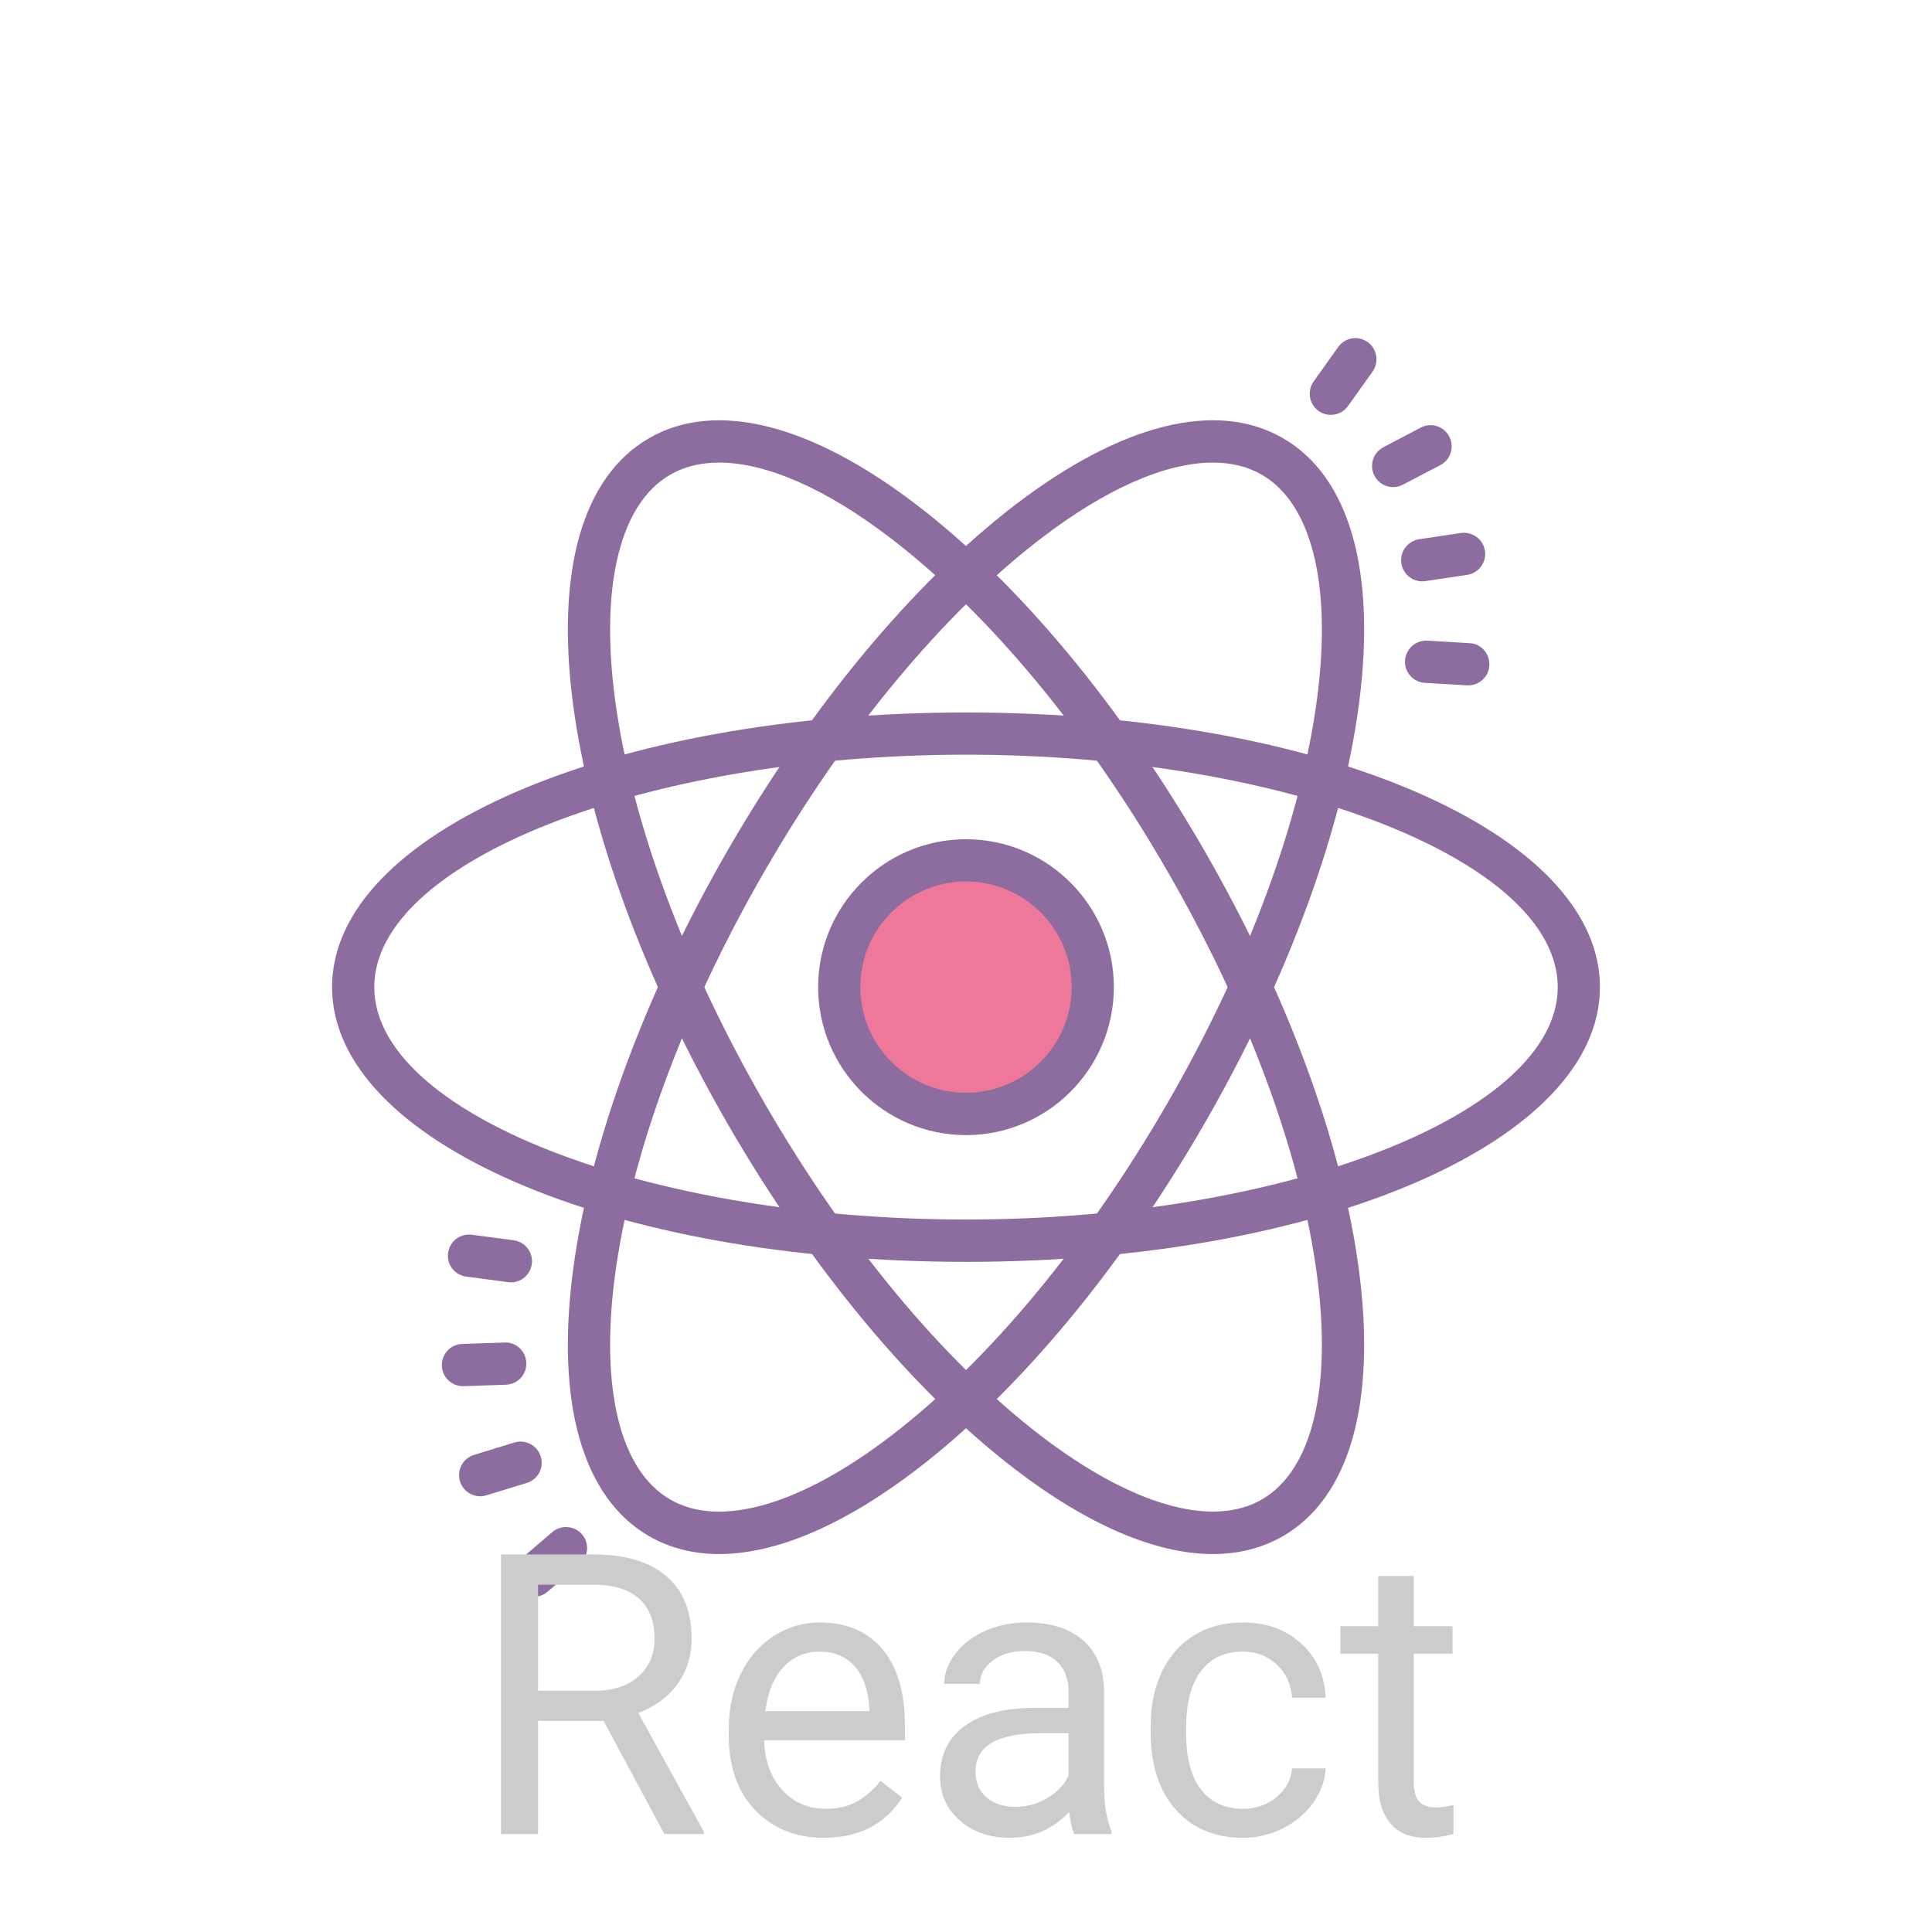
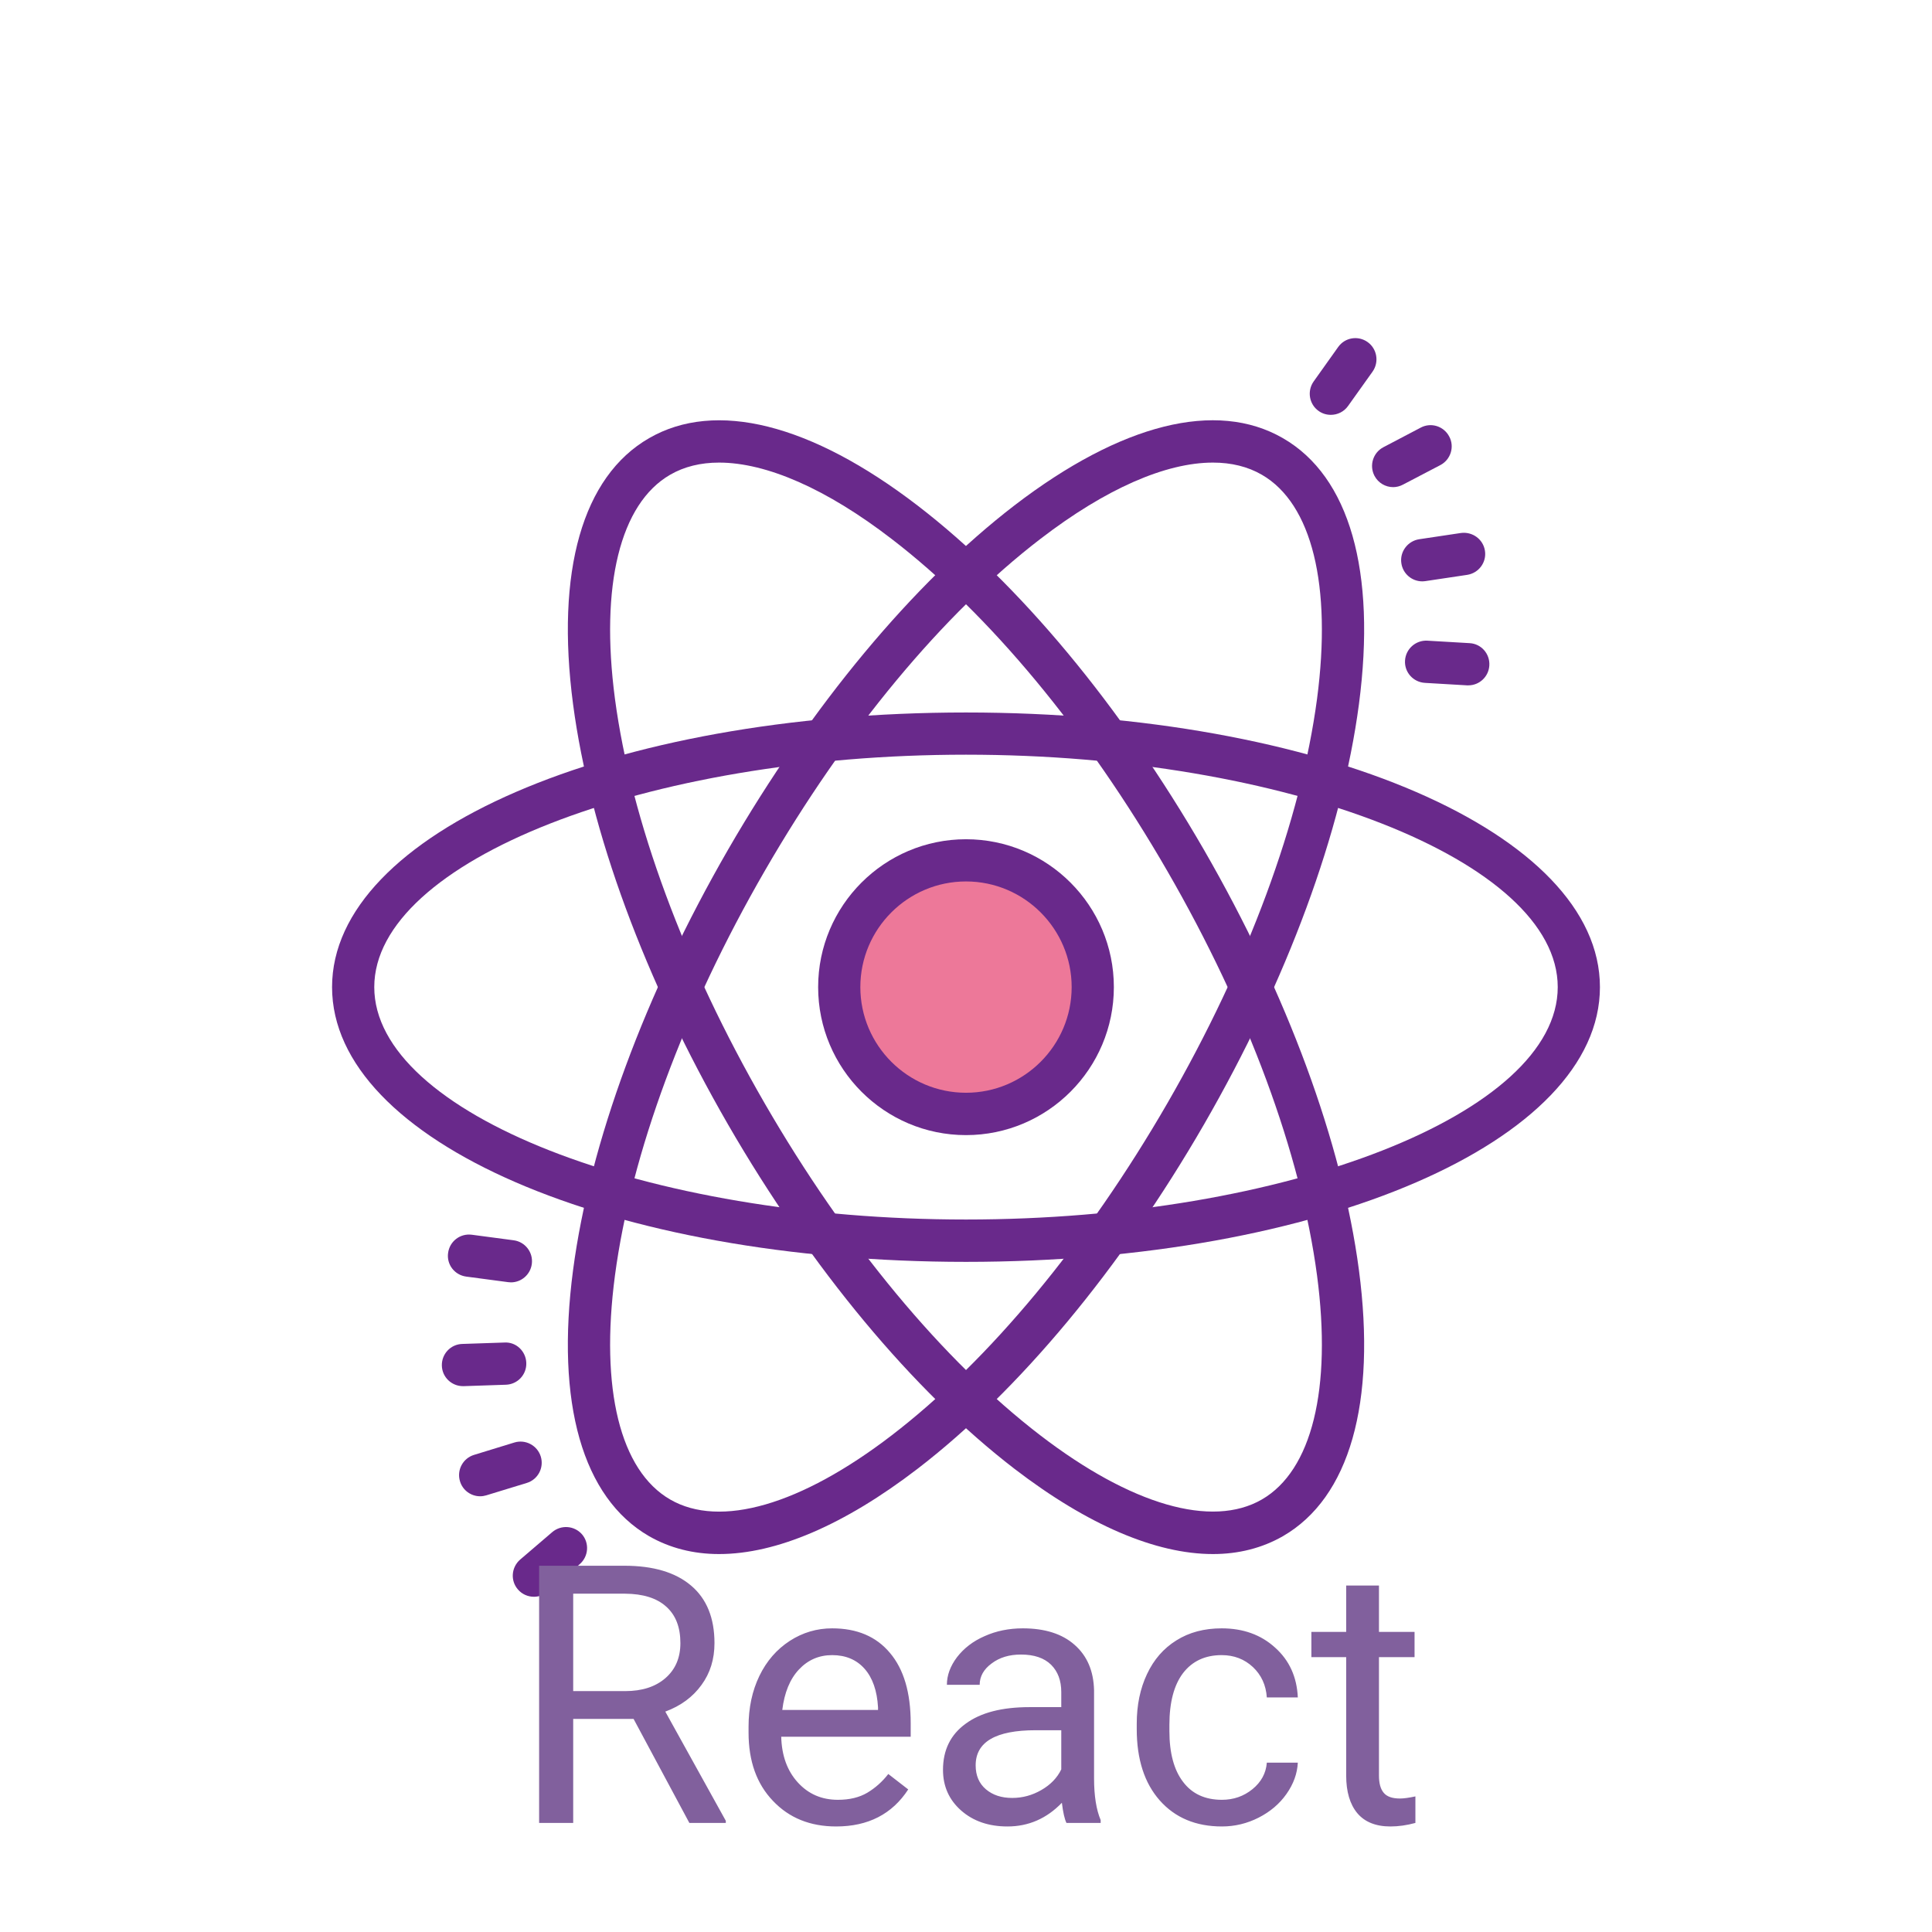
<svg xmlns="http://www.w3.org/2000/svg" width="64pt" height="64pt" viewBox="0 0 64 64" version="1.1">
-   <g id="surface4606319">
+   <g id="surface4665570">
    <path style=" stroke:none;fill-rule:nonzero;fill:rgb(92.941%,47.059%,60%);fill-opacity:1;" d="M 36.199 32.699 C 36.199 35.02 34.32 36.898 32 36.898 C 29.68 36.898 27.801 35.02 27.801 32.699 C 27.801 30.379 29.68 28.5 32 28.5 C 34.32 28.5 36.199 30.379 36.199 32.699 Z M 36.199 32.699 " />
-     <path style=" stroke:none;fill-rule:nonzero;fill:rgb(55.294%,42.353%,62.353%);fill-opacity:1;" d="M 32 37.602 C 29.297 37.602 27.102 35.402 27.102 32.699 C 27.102 30 29.297 27.801 32 27.801 C 34.703 27.801 36.898 30 36.898 32.699 C 36.898 35.402 34.703 37.602 32 37.602 Z M 32 29.199 C 30.07 29.199 28.5 30.77 28.5 32.699 C 28.5 34.629 30.07 36.199 32 36.199 C 33.93 36.199 35.5 34.629 35.5 32.699 C 35.5 30.77 33.93 29.199 32 29.199 Z M 32 29.199 " />
-     <path style=" stroke:none;fill-rule:nonzero;fill:rgb(55.294%,42.353%,62.353%);fill-opacity:1;" d="M 32 41.801 C 20.223 41.801 11 37.805 11 32.699 C 11 27.598 20.223 23.602 32 23.602 C 43.777 23.602 53 27.598 53 32.699 C 53 37.805 43.777 41.801 32 41.801 Z M 32 25 C 21.375 25 12.398 28.527 12.398 32.699 C 12.398 36.875 21.375 40.398 32 40.398 C 42.625 40.398 51.602 36.875 51.602 32.699 C 51.602 28.527 42.625 25 32 25 Z M 32 25 " />
-     <path style=" stroke:none;fill-rule:nonzero;fill:rgb(55.294%,42.353%,62.353%);fill-opacity:1;" d="M 23.82 51.48 C 22.965 51.48 22.188 51.281 21.5 50.887 C 19.297 49.613 18.402 46.48 18.984 42.07 C 19.539 37.867 21.363 32.922 24.117 28.148 C 26.875 23.375 30.246 19.324 33.605 16.742 C 37.141 14.031 40.297 13.242 42.5 14.516 C 44.703 15.785 45.598 18.918 45.016 23.332 C 44.461 27.535 42.637 32.477 39.883 37.25 C 37.125 42.023 33.754 46.074 30.395 48.656 C 27.961 50.523 25.711 51.48 23.82 51.48 Z M 40.18 15.324 C 38.613 15.324 36.625 16.191 34.461 17.855 C 31.238 20.328 28 24.23 25.332 28.852 C 22.664 33.469 20.906 38.227 20.371 42.254 C 19.875 46.012 20.543 48.715 22.199 49.672 C 23.855 50.633 26.531 49.855 29.539 47.547 C 32.762 45.074 36 41.168 38.668 36.551 C 41.336 31.93 43.094 27.172 43.629 23.148 C 44.125 19.387 43.457 16.684 41.801 15.727 C 41.336 15.457 40.789 15.324 40.18 15.324 Z M 40.18 15.324 " />
-     <path style=" stroke:none;fill-rule:nonzero;fill:rgb(55.294%,42.353%,62.353%);fill-opacity:1;" d="M 40.18 51.48 C 38.293 51.48 36.039 50.523 33.605 48.656 C 30.246 46.074 26.875 42.023 24.117 37.25 C 21.363 32.477 19.539 27.535 18.984 23.332 C 18.402 18.918 19.297 15.785 21.5 14.516 C 23.703 13.242 26.863 14.035 30.395 16.746 C 33.754 19.324 37.125 23.379 39.883 28.152 C 42.637 32.926 44.461 37.867 45.016 42.07 C 45.598 46.48 44.703 49.613 42.5 50.887 C 41.812 51.281 41.031 51.48 40.18 51.48 Z M 23.82 15.324 C 23.211 15.324 22.664 15.457 22.199 15.727 C 20.543 16.684 19.875 19.387 20.371 23.148 C 20.906 27.172 22.664 31.934 25.332 36.551 C 28 41.168 31.238 45.074 34.461 47.547 C 37.469 49.855 40.145 50.629 41.801 49.672 C 43.457 48.715 44.125 46.012 43.629 42.254 C 43.094 38.227 41.336 33.469 38.668 28.852 C 36 24.23 32.762 20.328 29.539 17.855 C 27.379 16.191 25.387 15.324 23.82 15.324 Z M 23.82 15.324 " />
-     <path style=" stroke:none;fill-rule:nonzero;fill:rgb(55.294%,42.353%,62.353%);fill-opacity:1;" d="M 16.926 42.48 C 16.895 42.48 16.863 42.477 16.832 42.473 L 15.445 42.289 C 15.059 42.238 14.789 41.887 14.844 41.504 C 14.895 41.121 15.242 40.852 15.629 40.902 L 17.016 41.086 C 17.398 41.137 17.668 41.488 17.617 41.871 C 17.57 42.223 17.27 42.48 16.926 42.48 Z M 16.926 42.48 " />
-     <path style=" stroke:none;fill-rule:nonzero;fill:rgb(55.294%,42.353%,62.353%);fill-opacity:1;" d="M 15.336 45.918 C 14.961 45.918 14.648 45.621 14.637 45.242 C 14.625 44.855 14.926 44.531 15.312 44.52 L 16.711 44.473 C 17.098 44.449 17.422 44.762 17.434 45.148 C 17.449 45.535 17.145 45.859 16.758 45.871 L 15.359 45.918 C 15.352 45.918 15.344 45.918 15.336 45.918 Z M 15.336 45.918 " />
-     <path style=" stroke:none;fill-rule:nonzero;fill:rgb(55.294%,42.353%,62.353%);fill-opacity:1;" d="M 15.906 49.566 C 15.605 49.566 15.328 49.371 15.238 49.07 C 15.125 48.699 15.332 48.309 15.703 48.195 L 17.039 47.785 C 17.41 47.672 17.801 47.883 17.914 48.25 C 18.027 48.621 17.82 49.012 17.449 49.125 L 16.109 49.535 C 16.043 49.555 15.973 49.566 15.906 49.566 Z M 15.906 49.566 " />
-     <path style=" stroke:none;fill-rule:nonzero;fill:rgb(55.294%,42.353%,62.353%);fill-opacity:1;" d="M 17.688 52.895 C 17.488 52.895 17.293 52.812 17.156 52.652 C 16.902 52.359 16.938 51.918 17.23 51.664 L 18.293 50.754 C 18.586 50.504 19.027 50.535 19.281 50.828 C 19.531 51.121 19.496 51.562 19.203 51.816 L 18.141 52.727 C 18.012 52.84 17.848 52.895 17.688 52.895 Z M 17.688 52.895 " />
-     <path style=" stroke:none;fill-rule:nonzero;fill:rgb(55.294%,42.353%,62.353%);fill-opacity:1;" d="M 48.641 22.703 C 48.625 22.703 48.613 22.703 48.598 22.703 L 47.203 22.621 C 46.816 22.598 46.52 22.27 46.543 21.883 C 46.566 21.496 46.898 21.203 47.281 21.223 L 48.68 21.305 C 49.066 21.324 49.359 21.656 49.336 22.043 C 49.316 22.414 49.008 22.703 48.641 22.703 Z M 48.641 22.703 " />
-     <path style=" stroke:none;fill-rule:nonzero;fill:rgb(55.294%,42.353%,62.353%);fill-opacity:1;" d="M 47.113 19.258 C 46.773 19.258 46.473 19.008 46.422 18.66 C 46.363 18.281 46.629 17.922 47.012 17.863 L 48.395 17.656 C 48.777 17.605 49.133 17.863 49.191 18.246 C 49.25 18.629 48.984 18.984 48.602 19.043 L 47.219 19.25 C 47.184 19.254 47.148 19.258 47.113 19.258 Z M 47.113 19.258 " />
-     <path style=" stroke:none;fill-rule:nonzero;fill:rgb(55.294%,42.353%,62.353%);fill-opacity:1;" d="M 46.152 16.137 C 45.898 16.137 45.656 16 45.531 15.762 C 45.352 15.418 45.484 14.996 45.824 14.816 L 47.066 14.164 C 47.406 13.984 47.828 14.117 48.008 14.461 C 48.191 14.801 48.055 15.227 47.715 15.406 L 46.473 16.055 C 46.371 16.109 46.258 16.137 46.152 16.137 Z M 46.152 16.137 " />
-     <path style=" stroke:none;fill-rule:nonzero;fill:rgb(55.294%,42.353%,62.353%);fill-opacity:1;" d="M 44.086 13.742 C 43.945 13.742 43.805 13.703 43.68 13.613 C 43.367 13.391 43.293 12.953 43.516 12.637 L 44.328 11.496 C 44.551 11.18 44.988 11.105 45.305 11.332 C 45.617 11.555 45.691 11.992 45.469 12.309 L 44.656 13.449 C 44.52 13.641 44.305 13.742 44.086 13.742 Z M 44.086 13.742 " />
-     <path style=" stroke:none;fill-rule:nonzero;fill:rgb(80%,80%,80%);fill-opacity:1;" d="M 22.008 60.754 L 19.996 57.008 L 17.824 57.008 L 17.824 60.754 L 16.598 60.754 L 16.598 51.492 L 19.66 51.492 C 20.703 51.492 21.508 51.73 22.066 52.207 C 22.629 52.68 22.91 53.371 22.91 54.281 C 22.91 54.855 22.754 55.359 22.441 55.785 C 22.133 56.215 21.699 56.535 21.145 56.746 L 23.316 60.676 L 23.316 60.754 Z M 17.824 52.496 L 17.824 56.008 L 19.699 56.008 C 20.305 56.008 20.789 55.852 21.145 55.539 C 21.504 55.223 21.684 54.805 21.684 54.281 C 21.684 53.707 21.512 53.266 21.172 52.961 C 20.828 52.656 20.336 52.5 19.691 52.496 Z M 27.293 60.879 C 26.359 60.879 25.602 60.574 25.016 59.961 C 24.43 59.348 24.141 58.527 24.141 57.5 L 24.141 57.285 C 24.141 56.602 24.27 55.996 24.531 55.461 C 24.789 54.922 25.156 54.504 25.625 54.199 C 26.094 53.898 26.598 53.746 27.145 53.746 C 28.039 53.746 28.734 54.039 29.23 54.629 C 29.727 55.219 29.977 56.062 29.977 57.16 L 29.977 57.648 L 25.312 57.648 C 25.332 58.328 25.531 58.875 25.91 59.293 C 26.289 59.711 26.77 59.918 27.355 59.918 C 27.77 59.918 28.121 59.836 28.41 59.664 C 28.699 59.496 28.953 59.27 29.168 58.992 L 29.887 59.551 C 29.312 60.438 28.445 60.879 27.293 60.879 Z M 27.145 54.711 C 26.672 54.711 26.273 54.883 25.949 55.23 C 25.629 55.574 25.43 56.059 25.352 56.684 L 28.797 56.684 L 28.797 56.594 C 28.766 55.996 28.605 55.531 28.316 55.203 C 28.027 54.875 27.637 54.711 27.145 54.711 Z M 36.816 60.754 L 35.582 60.754 C 35.516 60.617 35.461 60.375 35.418 60.027 C 34.871 60.598 34.219 60.879 33.461 60.879 C 32.781 60.879 32.227 60.688 31.793 60.305 C 31.355 59.922 31.141 59.434 31.141 58.844 C 31.141 58.129 31.41 57.57 31.957 57.176 C 32.5 56.777 33.266 56.578 34.254 56.578 L 35.398 56.578 L 35.398 56.039 C 35.398 55.629 35.277 55.301 35.031 55.059 C 34.785 54.812 34.422 54.691 33.941 54.691 C 33.523 54.691 33.172 54.797 32.887 55.008 C 32.602 55.219 32.461 55.477 32.461 55.781 L 31.277 55.781 C 31.277 55.438 31.402 55.105 31.645 54.785 C 31.887 54.465 32.219 54.211 32.637 54.023 C 33.055 53.84 33.512 53.746 34.012 53.746 C 34.805 53.746 35.43 53.945 35.879 54.34 C 36.324 54.734 36.559 55.281 36.574 55.977 L 36.574 59.141 C 36.574 59.773 36.656 60.277 36.816 60.652 Z M 33.633 59.855 C 34 59.855 34.352 59.762 34.684 59.57 C 35.012 59.379 35.25 59.129 35.398 58.824 L 35.398 57.414 L 34.477 57.414 C 33.035 57.414 32.316 57.836 32.316 58.68 C 32.316 59.047 32.438 59.336 32.684 59.543 C 32.93 59.75 33.246 59.855 33.633 59.855 Z M 41.18 59.918 C 41.598 59.918 41.965 59.793 42.281 59.539 C 42.594 59.281 42.77 58.965 42.801 58.582 L 43.914 58.582 C 43.891 58.977 43.758 59.355 43.508 59.711 C 43.258 60.066 42.922 60.352 42.508 60.562 C 42.09 60.773 41.645 60.879 41.18 60.879 C 40.242 60.879 39.496 60.566 38.945 59.941 C 38.391 59.316 38.117 58.461 38.117 57.375 L 38.117 57.18 C 38.117 56.508 38.238 55.914 38.484 55.391 C 38.73 54.871 39.082 54.465 39.543 54.18 C 40.004 53.891 40.547 53.746 41.172 53.746 C 41.945 53.746 42.586 53.977 43.098 54.438 C 43.609 54.898 43.879 55.5 43.914 56.238 L 42.801 56.238 C 42.77 55.793 42.602 55.426 42.297 55.141 C 41.992 54.855 41.621 54.711 41.172 54.711 C 40.574 54.711 40.113 54.926 39.785 55.355 C 39.457 55.785 39.293 56.41 39.293 57.223 L 39.293 57.445 C 39.293 58.238 39.457 58.848 39.781 59.277 C 40.109 59.703 40.574 59.918 41.18 59.918 Z M 45.656 52.207 L 46.832 52.207 L 46.832 53.871 L 48.117 53.871 L 48.117 54.781 L 46.832 54.781 L 46.832 59.047 C 46.832 59.324 46.891 59.531 47.004 59.668 C 47.121 59.805 47.316 59.875 47.59 59.875 C 47.727 59.875 47.914 59.848 48.148 59.797 L 48.148 60.754 C 47.84 60.836 47.539 60.879 47.246 60.879 C 46.723 60.879 46.324 60.723 46.059 60.402 C 45.789 60.086 45.656 59.633 45.656 59.047 L 45.656 54.781 L 44.402 54.781 L 44.402 53.871 L 45.656 53.871 Z M 45.656 52.207 " />
+     <path style=" stroke:none;fill-rule:nonzero;fill:rgb(41.176%,16.078%,54.51%);fill-opacity:1;" d="M 32 37.602 C 29.297 37.602 27.102 35.402 27.102 32.699 C 27.102 30 29.297 27.801 32 27.801 C 34.703 27.801 36.898 30 36.898 32.699 C 36.898 35.402 34.703 37.602 32 37.602 Z M 32 29.199 C 30.07 29.199 28.5 30.77 28.5 32.699 C 28.5 34.629 30.07 36.199 32 36.199 C 33.93 36.199 35.5 34.629 35.5 32.699 C 35.5 30.77 33.93 29.199 32 29.199 Z M 32 29.199 " />
+     <path style=" stroke:none;fill-rule:nonzero;fill:rgb(41.176%,16.078%,54.51%);fill-opacity:1;" d="M 32 41.801 C 20.223 41.801 11 37.805 11 32.699 C 11 27.598 20.223 23.602 32 23.602 C 43.777 23.602 53 27.598 53 32.699 C 53 37.805 43.777 41.801 32 41.801 Z M 32 25 C 21.375 25 12.398 28.527 12.398 32.699 C 12.398 36.875 21.375 40.398 32 40.398 C 42.625 40.398 51.602 36.875 51.602 32.699 C 51.602 28.527 42.625 25 32 25 Z M 32 25 " />
+     <path style=" stroke:none;fill-rule:nonzero;fill:rgb(41.176%,16.078%,54.51%);fill-opacity:1;" d="M 23.82 51.48 C 22.965 51.48 22.188 51.281 21.5 50.887 C 19.297 49.613 18.402 46.48 18.984 42.07 C 19.539 37.867 21.363 32.922 24.117 28.148 C 26.875 23.375 30.246 19.324 33.605 16.742 C 37.141 14.031 40.297 13.242 42.5 14.516 C 44.703 15.785 45.598 18.918 45.016 23.332 C 44.461 27.535 42.637 32.477 39.883 37.25 C 37.125 42.023 33.754 46.074 30.395 48.656 C 27.961 50.523 25.711 51.48 23.82 51.48 Z M 40.18 15.324 C 38.613 15.324 36.625 16.191 34.461 17.855 C 31.238 20.328 28 24.23 25.332 28.852 C 22.664 33.469 20.906 38.227 20.371 42.254 C 19.875 46.012 20.543 48.715 22.199 49.672 C 23.855 50.633 26.531 49.855 29.539 47.547 C 32.762 45.074 36 41.168 38.668 36.551 C 41.336 31.93 43.094 27.172 43.629 23.148 C 44.125 19.387 43.457 16.684 41.801 15.727 C 41.336 15.457 40.789 15.324 40.18 15.324 Z M 40.18 15.324 " />
+     <path style=" stroke:none;fill-rule:nonzero;fill:rgb(41.176%,16.078%,54.51%);fill-opacity:1;" d="M 40.18 51.48 C 38.293 51.48 36.039 50.523 33.605 48.656 C 30.246 46.074 26.875 42.023 24.117 37.25 C 21.363 32.477 19.539 27.535 18.984 23.332 C 18.402 18.918 19.297 15.785 21.5 14.516 C 23.703 13.242 26.863 14.035 30.395 16.746 C 33.754 19.324 37.125 23.379 39.883 28.152 C 42.637 32.926 44.461 37.867 45.016 42.07 C 45.598 46.48 44.703 49.613 42.5 50.887 C 41.812 51.281 41.031 51.48 40.18 51.48 Z M 23.82 15.324 C 23.211 15.324 22.664 15.457 22.199 15.727 C 20.543 16.684 19.875 19.387 20.371 23.148 C 20.906 27.172 22.664 31.934 25.332 36.551 C 28 41.168 31.238 45.074 34.461 47.547 C 37.469 49.855 40.145 50.629 41.801 49.672 C 43.457 48.715 44.125 46.012 43.629 42.254 C 43.094 38.227 41.336 33.469 38.668 28.852 C 36 24.23 32.762 20.328 29.539 17.855 C 27.379 16.191 25.387 15.324 23.82 15.324 Z M 23.82 15.324 " />
+     <path style=" stroke:none;fill-rule:nonzero;fill:rgb(41.176%,16.078%,54.51%);fill-opacity:1;" d="M 16.926 42.48 C 16.895 42.48 16.863 42.477 16.832 42.473 L 15.445 42.289 C 15.059 42.238 14.789 41.887 14.844 41.504 C 14.895 41.121 15.242 40.852 15.629 40.902 L 17.016 41.086 C 17.398 41.137 17.668 41.488 17.617 41.871 C 17.57 42.223 17.27 42.48 16.926 42.48 Z M 16.926 42.48 " />
+     <path style=" stroke:none;fill-rule:nonzero;fill:rgb(41.176%,16.078%,54.51%);fill-opacity:1;" d="M 15.336 45.918 C 14.961 45.918 14.648 45.621 14.637 45.242 C 14.625 44.855 14.926 44.531 15.312 44.52 L 16.711 44.473 C 17.098 44.449 17.422 44.762 17.434 45.148 C 17.449 45.535 17.145 45.859 16.758 45.871 L 15.359 45.918 C 15.352 45.918 15.344 45.918 15.336 45.918 Z M 15.336 45.918 " />
+     <path style=" stroke:none;fill-rule:nonzero;fill:rgb(41.176%,16.078%,54.51%);fill-opacity:1;" d="M 15.906 49.566 C 15.605 49.566 15.328 49.371 15.238 49.07 C 15.125 48.699 15.332 48.309 15.703 48.195 L 17.039 47.785 C 17.41 47.672 17.801 47.883 17.914 48.25 C 18.027 48.621 17.82 49.012 17.449 49.125 L 16.109 49.535 C 16.043 49.555 15.973 49.566 15.906 49.566 Z M 15.906 49.566 " />
+     <path style=" stroke:none;fill-rule:nonzero;fill:rgb(41.176%,16.078%,54.51%);fill-opacity:1;" d="M 17.688 52.895 C 17.488 52.895 17.293 52.812 17.156 52.652 C 16.902 52.359 16.938 51.918 17.23 51.664 L 18.293 50.754 C 18.586 50.504 19.027 50.535 19.281 50.828 C 19.531 51.121 19.496 51.562 19.203 51.816 L 18.141 52.727 C 18.012 52.84 17.848 52.895 17.688 52.895 Z M 17.688 52.895 " />
+     <path style=" stroke:none;fill-rule:nonzero;fill:rgb(41.176%,16.078%,54.51%);fill-opacity:1;" d="M 48.641 22.703 C 48.625 22.703 48.613 22.703 48.598 22.703 L 47.203 22.621 C 46.816 22.598 46.52 22.27 46.543 21.883 C 46.566 21.496 46.898 21.203 47.281 21.223 L 48.68 21.305 C 49.066 21.324 49.359 21.656 49.336 22.043 C 49.316 22.414 49.008 22.703 48.641 22.703 Z M 48.641 22.703 " />
+     <path style=" stroke:none;fill-rule:nonzero;fill:rgb(41.176%,16.078%,54.51%);fill-opacity:1;" d="M 47.113 19.258 C 46.773 19.258 46.473 19.008 46.422 18.66 C 46.363 18.281 46.629 17.922 47.012 17.863 L 48.395 17.656 C 48.777 17.605 49.133 17.863 49.191 18.246 C 49.25 18.629 48.984 18.984 48.602 19.043 L 47.219 19.25 C 47.184 19.254 47.148 19.258 47.113 19.258 Z M 47.113 19.258 " />
+     <path style=" stroke:none;fill-rule:nonzero;fill:rgb(41.176%,16.078%,54.51%);fill-opacity:1;" d="M 46.152 16.137 C 45.898 16.137 45.656 16 45.531 15.762 C 45.352 15.418 45.484 14.996 45.824 14.816 L 47.066 14.164 C 47.406 13.984 47.828 14.117 48.008 14.461 C 48.191 14.801 48.055 15.227 47.715 15.406 L 46.473 16.055 C 46.371 16.109 46.258 16.137 46.152 16.137 Z M 46.152 16.137 " />
+     <path style=" stroke:none;fill-rule:nonzero;fill:rgb(41.176%,16.078%,54.51%);fill-opacity:1;" d="M 44.086 13.742 C 43.945 13.742 43.805 13.703 43.68 13.613 C 43.367 13.391 43.293 12.953 43.516 12.637 L 44.328 11.496 C 44.551 11.18 44.988 11.105 45.305 11.332 C 45.617 11.555 45.691 11.992 45.469 12.309 L 44.656 13.449 C 44.52 13.641 44.305 13.742 44.086 13.742 Z M 44.086 13.742 " />
+     <path style=" stroke:none;fill-rule:nonzero;fill:rgb(50.588%,37.647%,61.569%);fill-opacity:1;" d="M 22.836 60.387 L 20.988 56.941 L 18.988 56.941 L 18.988 60.387 L 17.859 60.387 L 17.859 51.867 L 20.68 51.867 C 21.641 51.867 22.375 52.086 22.891 52.523 C 23.41 52.961 23.668 53.598 23.668 54.43 C 23.668 54.961 23.527 55.422 23.238 55.816 C 22.953 56.211 22.555 56.508 22.039 56.699 L 24.043 60.316 L 24.043 60.387 Z M 18.988 52.793 L 18.988 56.02 L 20.711 56.02 C 21.273 56.02 21.715 55.875 22.043 55.59 C 22.375 55.301 22.539 54.914 22.539 54.43 C 22.539 53.902 22.383 53.5 22.066 53.219 C 21.754 52.938 21.301 52.797 20.707 52.793 Z M 27.699 60.504 C 26.84 60.504 26.141 60.223 25.605 59.656 C 25.066 59.094 24.797 58.34 24.797 57.395 L 24.797 57.199 C 24.797 56.57 24.918 56.008 25.156 55.516 C 25.395 55.023 25.73 54.637 26.164 54.355 C 26.594 54.078 27.062 53.941 27.566 53.941 C 28.387 53.941 29.027 54.211 29.48 54.754 C 29.938 55.293 30.168 56.07 30.168 57.082 L 30.168 57.531 L 25.879 57.531 C 25.895 58.156 26.078 58.66 26.426 59.043 C 26.777 59.43 27.219 59.621 27.758 59.621 C 28.141 59.621 28.465 59.543 28.73 59.387 C 28.992 59.23 29.227 59.023 29.426 58.766 L 30.086 59.277 C 29.555 60.094 28.758 60.504 27.699 60.504 Z M 27.566 54.828 C 27.129 54.828 26.762 54.988 26.465 55.305 C 26.168 55.621 25.984 56.07 25.914 56.645 L 29.086 56.645 L 29.086 56.559 C 29.055 56.008 28.906 55.582 28.641 55.281 C 28.375 54.98 28.016 54.828 27.566 54.828 Z M 36.461 60.387 L 35.328 60.387 C 35.266 60.262 35.215 60.039 35.176 59.719 C 34.672 60.242 34.07 60.504 33.375 60.504 C 32.75 60.504 32.238 60.328 31.836 59.973 C 31.438 59.621 31.238 59.172 31.238 58.629 C 31.238 57.973 31.488 57.461 31.992 57.098 C 32.492 56.73 33.195 56.551 34.105 56.551 L 35.156 56.551 L 35.156 56.051 C 35.156 55.672 35.043 55.371 34.82 55.148 C 34.59 54.922 34.258 54.809 33.82 54.809 C 33.434 54.809 33.109 54.906 32.848 55.105 C 32.586 55.297 32.453 55.535 32.453 55.812 L 31.367 55.812 C 31.367 55.496 31.48 55.191 31.703 54.895 C 31.93 54.602 32.23 54.367 32.617 54.199 C 33 54.027 33.422 53.941 33.883 53.941 C 34.609 53.941 35.184 54.121 35.598 54.488 C 36.012 54.852 36.227 55.352 36.242 55.992 L 36.242 58.906 C 36.242 59.488 36.316 59.949 36.461 60.293 Z M 33.531 59.559 C 33.871 59.559 34.191 59.473 34.496 59.297 C 34.801 59.121 35.02 58.895 35.156 58.613 L 35.156 57.316 L 34.309 57.316 C 32.984 57.316 32.32 57.703 32.32 58.48 C 32.32 58.816 32.434 59.082 32.66 59.273 C 32.887 59.465 33.176 59.559 33.531 59.559 Z M 40.477 59.621 C 40.863 59.621 41.199 59.504 41.488 59.27 C 41.777 59.035 41.938 58.742 41.965 58.391 L 42.992 58.391 C 42.973 58.754 42.848 59.098 42.617 59.426 C 42.387 59.754 42.078 60.016 41.695 60.211 C 41.312 60.406 40.906 60.504 40.477 60.504 C 39.613 60.504 38.926 60.215 38.418 59.641 C 37.91 59.066 37.656 58.277 37.656 57.277 L 37.656 57.098 C 37.656 56.484 37.77 55.934 37.996 55.457 C 38.223 54.973 38.547 54.602 38.969 54.34 C 39.391 54.074 39.891 53.941 40.469 53.941 C 41.18 53.941 41.77 54.152 42.238 54.578 C 42.711 55 42.961 55.551 42.992 56.23 L 41.965 56.23 C 41.938 55.82 41.781 55.484 41.504 55.223 C 41.223 54.961 40.879 54.828 40.469 54.828 C 39.922 54.828 39.496 55.027 39.191 55.422 C 38.891 55.816 38.738 56.391 38.738 57.137 L 38.738 57.344 C 38.738 58.074 38.891 58.637 39.191 59.027 C 39.488 59.422 39.918 59.621 40.477 59.621 Z M 44.594 52.523 L 45.68 52.523 L 45.68 54.059 L 46.859 54.059 L 46.859 54.895 L 45.68 54.895 L 45.68 58.816 C 45.68 59.07 45.73 59.262 45.836 59.387 C 45.941 59.516 46.121 59.578 46.375 59.578 C 46.5 59.578 46.668 59.555 46.887 59.508 L 46.887 60.387 C 46.602 60.465 46.324 60.504 46.059 60.504 C 45.574 60.504 45.207 60.355 44.961 60.062 C 44.719 59.77 44.594 59.355 44.594 58.816 L 44.594 54.895 L 43.441 54.895 L 43.441 54.059 L 44.594 54.059 Z M 44.594 52.523 " />
  </g>
</svg>
